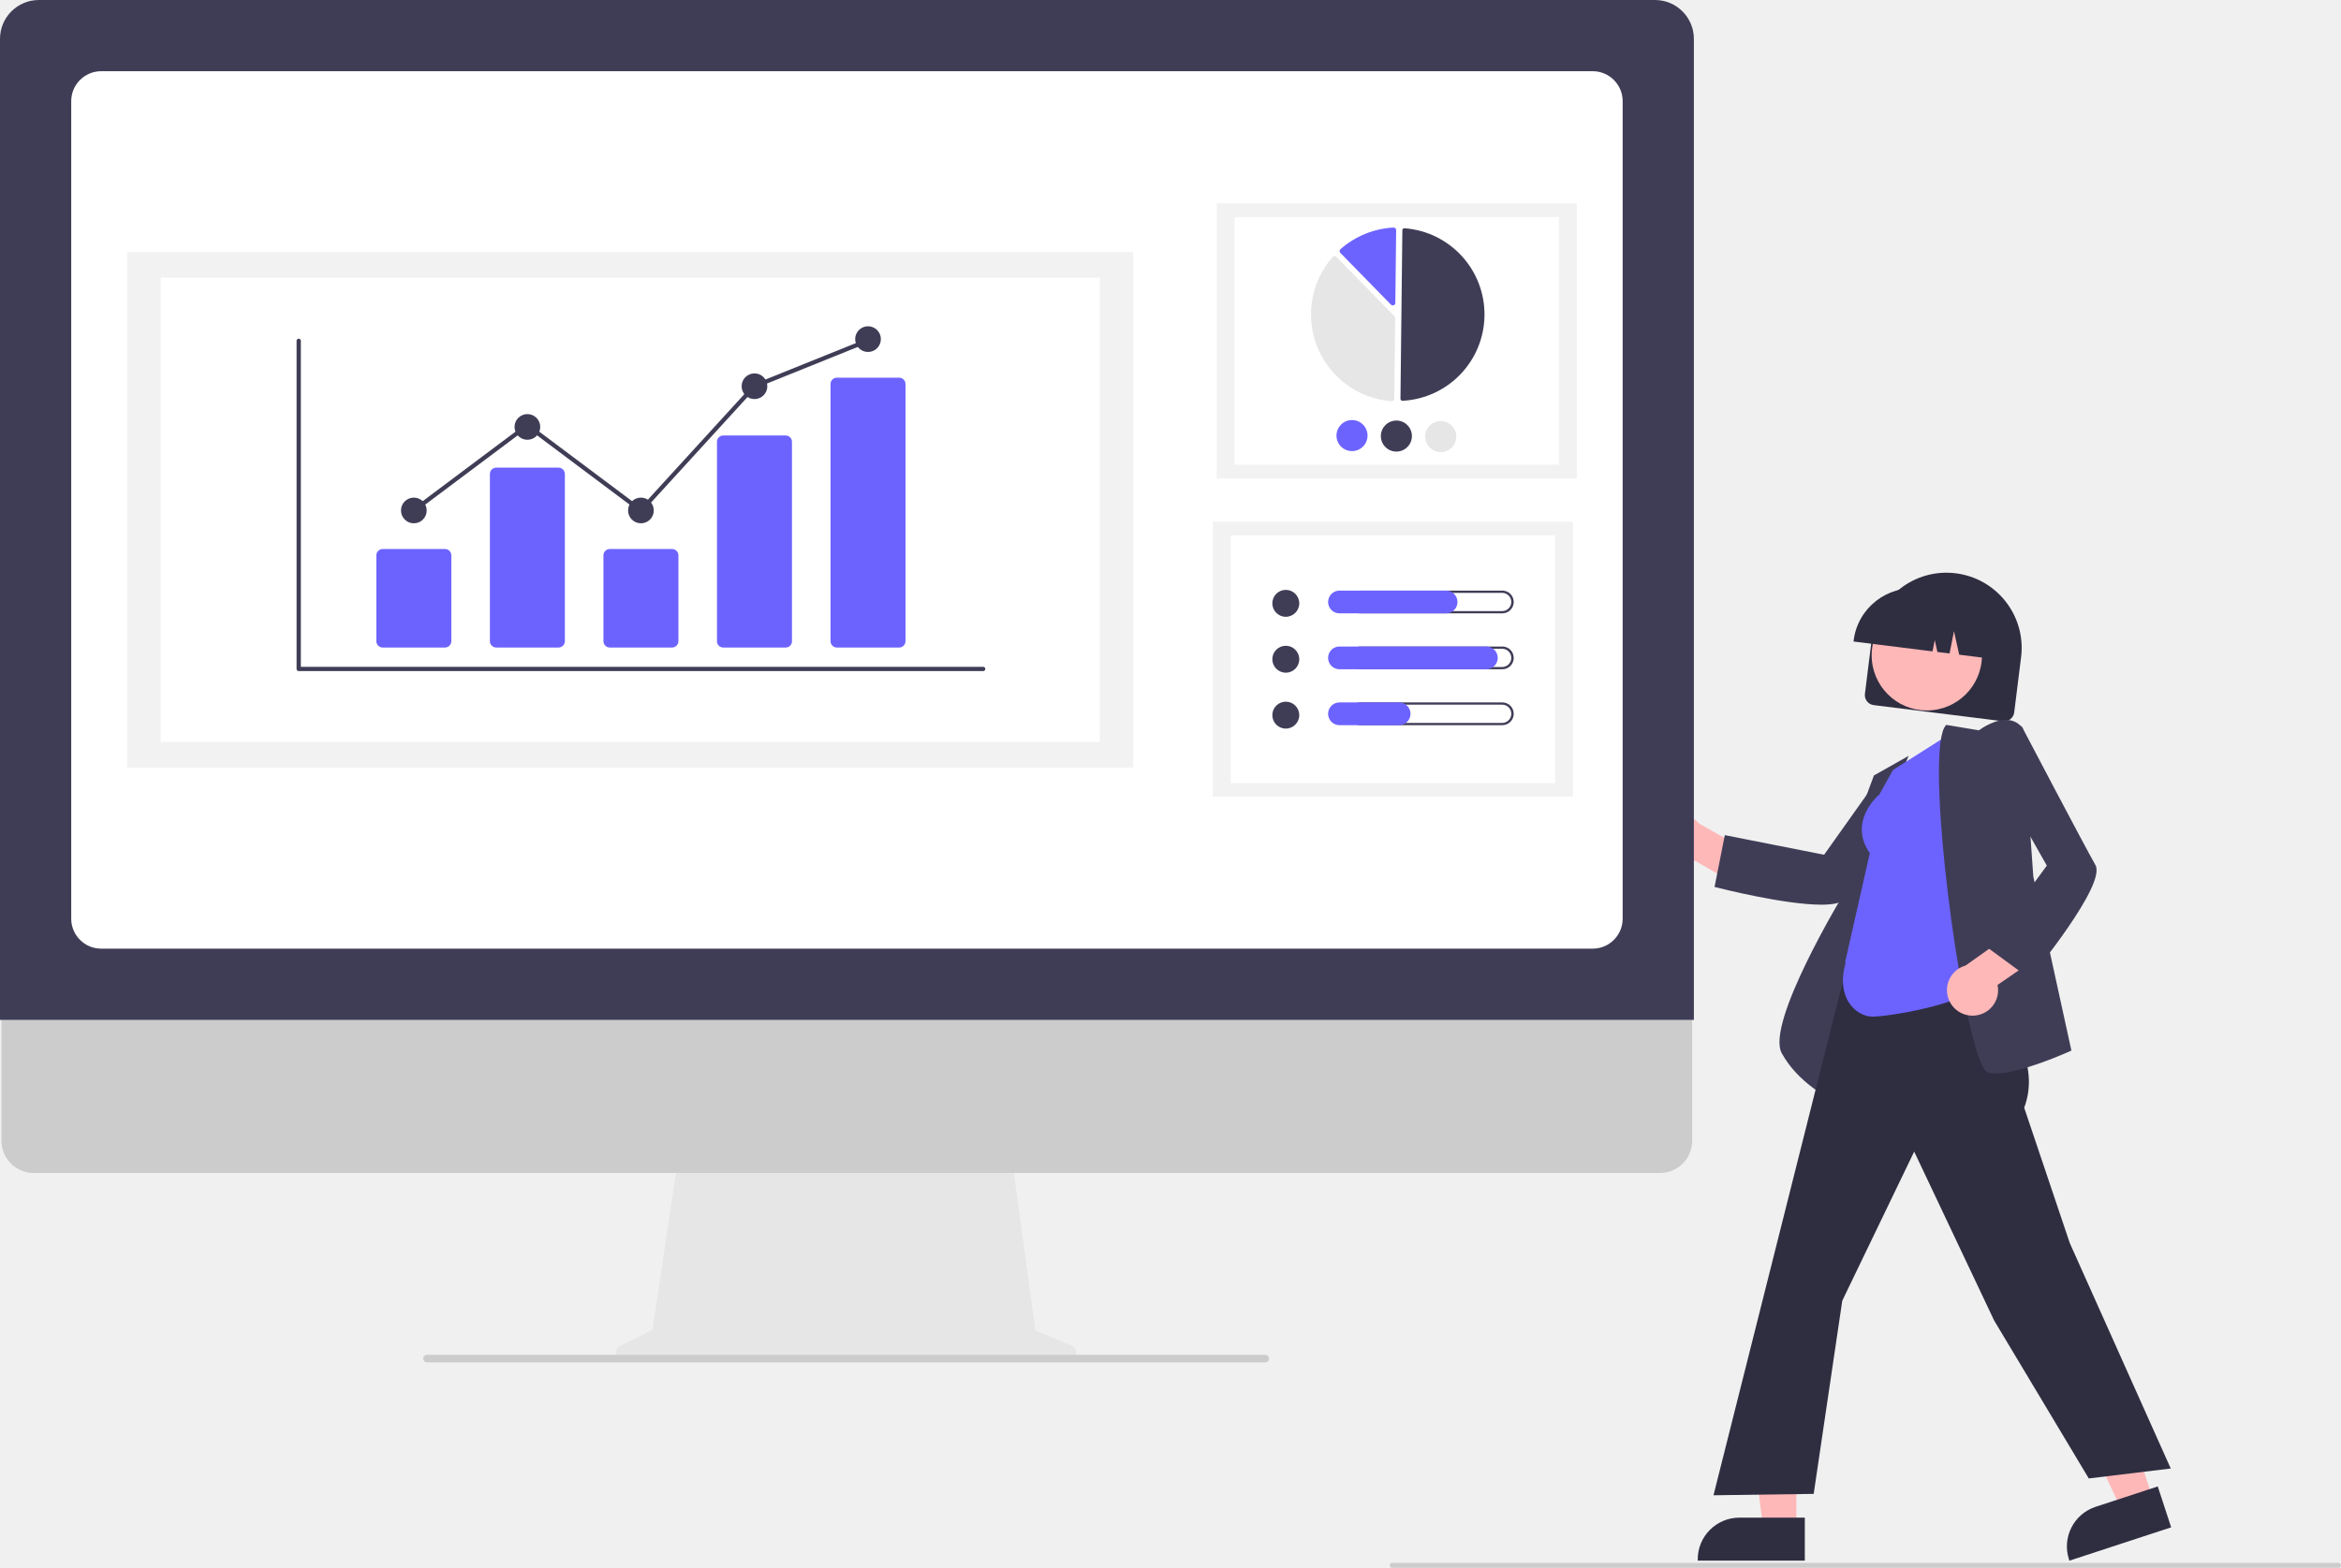
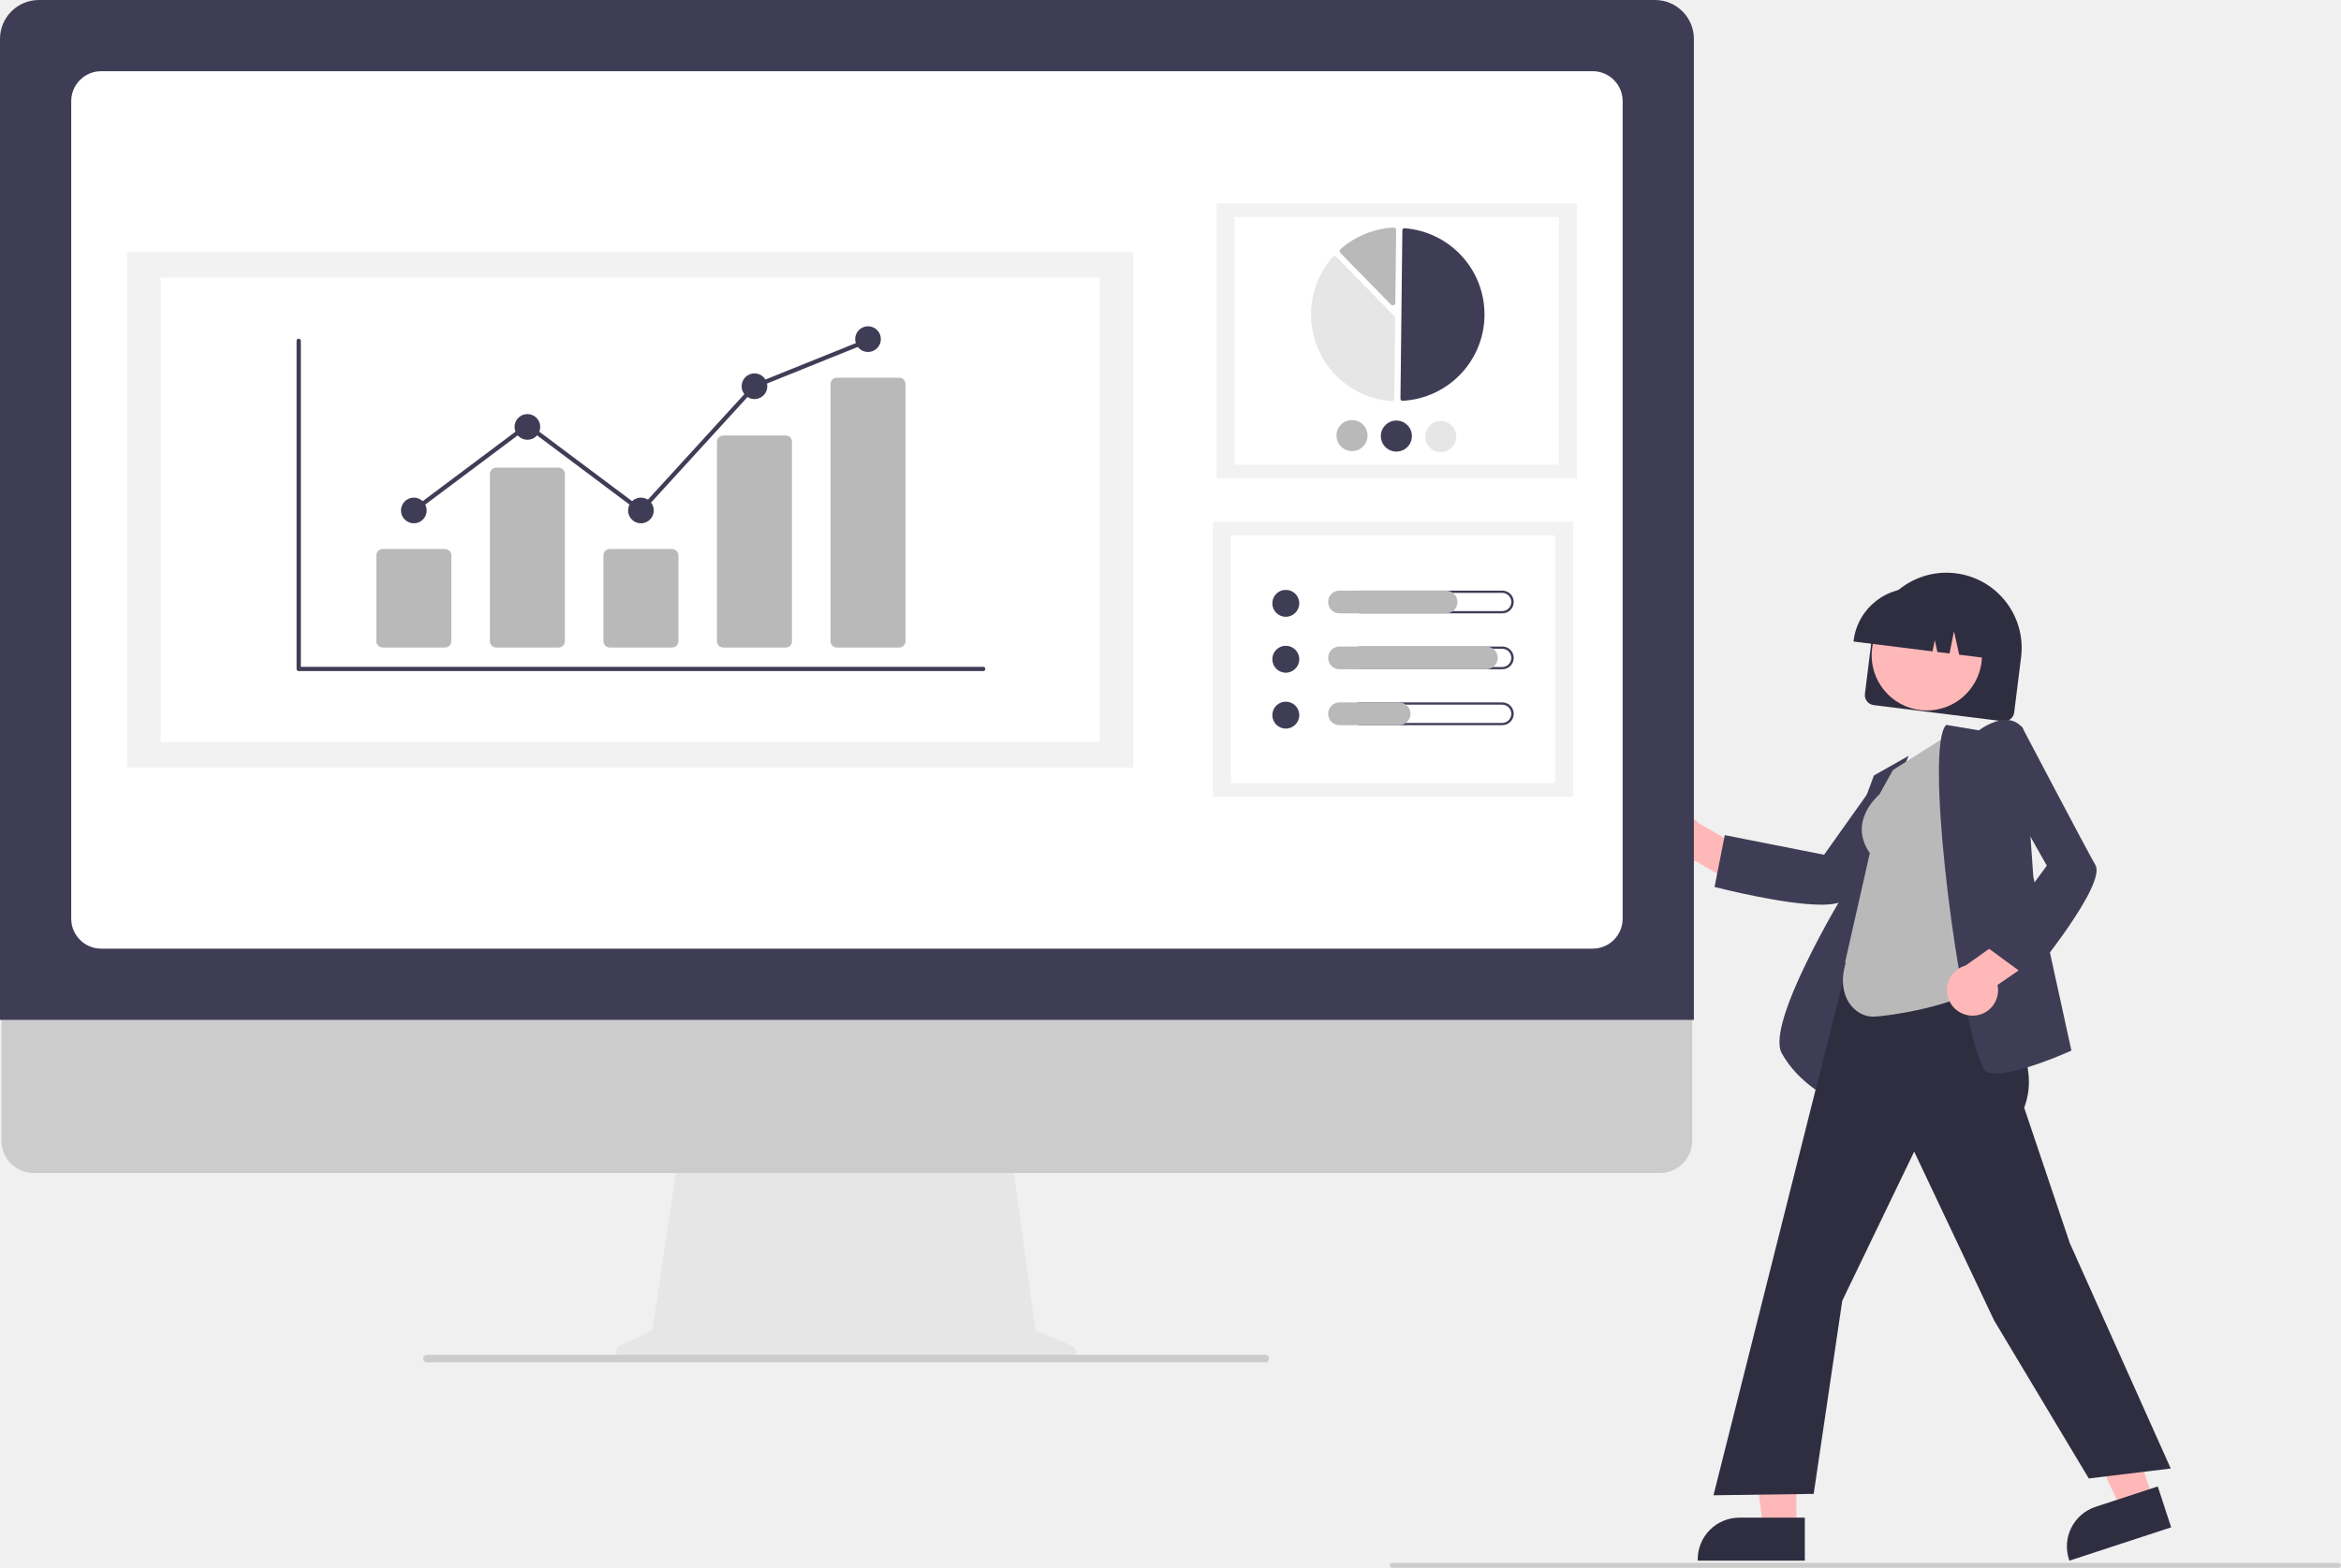
<svg xmlns="http://www.w3.org/2000/svg" data-name="Layer 1" width="942.547" height="631.439" viewBox="0 0 942.547 631.439">
  <path d="M879.59,413.72l2.798-22.427a30.285,30.285,0,0,1,60.103,7.498l-2.798,22.427a4.073,4.073,0,0,1-4.54,3.533l-52.03-6.491A4.073,4.073,0,0,1,879.59,413.72Z" transform="translate(-128.7264 -134.2805)" fill="#2f2e41" />
  <circle cx="775.786" cy="263.927" r="22.204" fill="#ffb8b8" />
  <path d="M875.055,392.201a23.984,23.984,0,0,1,26.738-20.806l4.486.56a23.983,23.983,0,0,1,20.806,26.738l-.056.449-9.479-1.183-2.104-9.456L913.67,397.474l-4.899-.611-1.061-4.771-.896,4.527-31.815-3.969Z" transform="translate(-128.7264 -134.2805)" fill="#2f2e41" />
  <path d="M795.916,477.411a10.228,10.228,0,0,0,15.284,3.515L831.367,492.74l10.168-10.504-28.714-16.283a10.283,10.283,0,0,0-16.905,11.459Z" transform="translate(-128.7264 -134.2805)" fill="#ffb8b8" />
  <path d="M862.013,498.639c-14.875,0-41.052-6.659-42.501-7.031l-.458-.117,4.12-20.859,39.982,7.897,21.721-30.587,24.937-2.535-.696.916c-.324.427-32.47,42.743-37.472,49.842C870.382,497.956,866.776,498.639,862.013,498.639Z" transform="translate(-128.7264 -134.2805)" fill="#3f3d56" />
  <path d="M866.001,576.928l-.595-.284c-.127-.061-12.765-6.208-19.311-18.209-6.515-11.944,23.983-62.612,26.117-66.128l.031-16.091L883.213,446.595l13.992-7.908L885.192,466.716Z" transform="translate(-128.7264 -134.2805)" fill="#3f3d56" />
  <polygon points="723.257 615.591 709.885 615.59 703.523 564.011 723.259 564.012 723.257 615.591" fill="#ffb8b8" />
  <path d="M855.393,762.833l-43.118-.002v-.545A16.784,16.784,0,0,1,829.058,745.504h.001l26.335.001Z" transform="translate(-128.7264 -134.2805)" fill="#2f2e41" />
  <polygon points="866.891 603.872 854.184 608.035 832.077 561.002 850.832 554.857 866.891 603.872" fill="#ffb8b8" />
  <path d="M1002.895,749.408,961.92,762.833l-.17-.518a16.784,16.784,0,0,1,10.722-21.174l.001-0,25.026-8.199Z" transform="translate(-128.7264 -134.2805)" fill="#2f2e41" />
  <path d="M969.726,729.72l-38.12-63.641L899.426,598.086l-28.958,60.061-11.504,77.788-40.343.561.159-.631L880.517,490.553l48.352,7.224-2.201,31.916,1.311,1.864c10.923,15.517,22.216,31.56,15.739,48.854l18.362,54.522,40.646,90.786Z" transform="translate(-128.7264 -134.2805)" fill="#2f2e41" />
-   <path d="M882.726,543.72c-7.006,0-15-8-10.853-21.658l-.269-.194,9.961-44.008c-8.693-12.432,2.768-22.691,3.842-23.608l5.471-9.847,24.138-15.308L927.229,530.57l-.181.173C918.228,539.182,888.604,543.72,882.726,543.72Z" transform="translate(-128.7264 -134.2805)" fill="#6c63ff" />
+   <path d="M882.726,543.72c-7.006,0-15-8-10.853-21.658l-.269-.194,9.961-44.008c-8.693-12.432,2.768-22.691,3.842-23.608l5.471-9.847,24.138-15.308L927.229,530.57l-.181.173C918.228,539.182,888.604,543.72,882.726,543.72Z" transform="translate(-128.7264 -134.2805)" fill="#b9b9b9" />
  <path d="M932.159,566.617a11.881,11.881,0,0,1-2.851-.302c-.939-.235-2.458-1.431-4.807-9.077-9.336-30.397-20.359-121.86-12.351-130.811l.183-.205,13.149,2.191c1.093-.807,6.829-4.811,12.121-4.114a8.033,8.033,0,0,1,5.497,3.249l.091.119,4.189,59.594,15.346,70.131-.368.167C961.466,557.966,942.303,566.617,932.159,566.617Z" transform="translate(-128.7264 -134.2805)" fill="#3f3d56" />
  <path d="M923.317,543.324a10.228,10.228,0,0,0,9.662-12.353l19.249-13.258-5.204-13.662-26.92,19.104a10.283,10.283,0,0,0,3.212,20.169Z" transform="translate(-128.7264 -134.2805)" fill="#ffb8b8" />
  <path d="M945.876,528.337l-17.146-12.573,24.101-32.864L934.336,450.261l8.275-23.661.535,1.019c.249.475,24.948,47.527,29.257,55.067,4.483,7.844-24.97,43.761-26.226,45.285Z" transform="translate(-128.7264 -134.2805)" fill="#3f3d56" />
  <path d="M560.206,676.255l-14.592-6.144-10.01-73.151H402.299L391.449,669.812l-13.055,6.527a3.1,3.1,0,0,0,1.387,5.873H559.003A3.1,3.1,0,0,0,560.206,676.255Z" transform="translate(-128.7264 -134.2805)" fill="#e6e6e6" />
  <path d="M797.098,606.692H142.268a12.973,12.973,0,0,1-12.944-12.973V501.379h680.718v92.34A12.974,12.974,0,0,1,797.098,606.692Z" transform="translate(-128.7264 -134.2805)" fill="#ccc" />
  <path d="M810.726,545.021h-682V149.92A15.657,15.657,0,0,1,144.366,134.28H795.087a15.657,15.657,0,0,1,15.64,15.639Z" transform="translate(-128.7264 -134.2805)" fill="#3f3d56" />
  <path d="M769.993,516.344H169.46a12.07,12.07,0,0,1-12.057-12.057v-329.274a12.071,12.071,0,0,1,12.057-12.057H769.993a12.071,12.071,0,0,1,12.057,12.057v329.274A12.07,12.07,0,0,1,769.993,516.344Z" transform="translate(-128.7264 -134.2805)" fill="#fff" />
  <path d="M638.146,682.975l-337.448,0a1.567,1.567,0,0,1-1.539-1.134,1.529,1.529,0,0,1,1.477-1.919l337.385,0a1.615,1.615,0,0,1,1.616,1.194A1.528,1.528,0,0,1,638.146,682.975Z" transform="translate(-128.7264 -134.2805)" fill="#ccc" />
  <rect x="489.86" y="81.909" width="144.996" height="110.773" fill="#f2f2f2" />
  <rect x="497.065" y="87.414" width="130.586" height="99.765" fill="#fff" />
  <path d="M693.377,295.695q.026 0.0.052-.001a34.817,34.817,0,0,0,.779-69.489.794.794,0,0,0-.601.208.786.786,0,0,0-.257.576l-.761,67.902a.797.797,0,0,0,.788.804Z" transform="translate(-128.7264 -134.2805)" fill="#3f3d56" />
  <path d="M666.072,237.433a1.025,1.025,0,0,1,.72.307l23.376,23.906a1.014,1.014,0,0,1,.291.725l-.364,32.491a1.011,1.011,0,0,1-.33.74,1.026,1.026,0,0,1-.771.268,35.044,35.044,0,0,1-23.7-58.091,1.026,1.026,0,0,1,.741-.347Q666.053,237.433,666.072,237.433Z" transform="translate(-128.7264 -134.2805)" fill="#e6e6e6" />
-   <path d="M689.842,225.927a1.029,1.029,0,0,1,.699.286,1.011,1.011,0,0,1,.314.748l-.329,29.316a1.021,1.021,0,0,1-1.75.702L668.378,236.118a1.023,1.023,0,0,1,.055-1.482,35.118,35.118,0,0,1,21.346-8.708C689.8,225.927,689.821,225.927,689.842,225.927Z" transform="translate(-128.7264 -134.2805)" fill="#6c63ff" />
-   <path d="M679.334,309.775a6.253,6.253,0,1,1-6.183-6.323A6.261,6.261,0,0,1,679.334,309.775Z" transform="translate(-128.7264 -134.2805)" fill="#6c63ff" />
+   <path d="M689.842,225.927a1.029,1.029,0,0,1,.699.286,1.011,1.011,0,0,1,.314.748l-.329,29.316a1.021,1.021,0,0,1-1.75.702L668.378,236.118a1.023,1.023,0,0,1,.055-1.482,35.118,35.118,0,0,1,21.346-8.708C689.8,225.927,689.821,225.927,689.842,225.927Z" transform="translate(-128.7264 -134.2805)" fill="#b9b9b9" />
+   <path d="M679.334,309.775a6.253,6.253,0,1,1-6.183-6.323A6.261,6.261,0,0,1,679.334,309.775Z" transform="translate(-128.7264 -134.2805)" fill="#b9b9b9" />
  <path d="M697.199,309.976a6.253,6.253,0,1,1-6.183-6.323A6.261,6.261,0,0,1,697.199,309.976Z" transform="translate(-128.7264 -134.2805)" fill="#3f3d56" />
  <path d="M715.065,310.176a6.253,6.253,0,1,1-6.183-6.323A6.261,6.261,0,0,1,715.065,310.176Z" transform="translate(-128.7264 -134.2805)" fill="#e6e6e6" />
  <rect x="488.333" y="210.116" width="144.996" height="110.773" fill="#f2f2f2" />
  <rect x="495.538" y="215.621" width="130.586" height="99.765" fill="#fff" />
  <circle cx="517.695" cy="242.988" r="5.422" fill="#3f3d56" />
  <path d="M733.539,373.049a3.677,3.677,0,1,1,0,7.354H676.513a3.677,3.677,0,1,1,0-7.354h57.026m0-.901H676.513a4.578,4.578,0,1,0,0,9.155h57.026a4.578,4.578,0,1,0,0-9.155Z" transform="translate(-128.7264 -134.2805)" fill="#3f3d56" />
-   <path d="M711.038,381.304h-42.928a4.578,4.578,0,1,1,0-9.155h42.928a4.578,4.578,0,0,1,0,9.155Z" transform="translate(-128.7264 -134.2805)" fill="#6c63ff" />
+   <path d="M711.038,381.304h-42.928a4.578,4.578,0,1,1,0-9.155h42.928a4.578,4.578,0,0,1,0,9.155Z" transform="translate(-128.7264 -134.2805)" fill="#b9b9b9" />
  <circle cx="517.695" cy="265.503" r="5.422" fill="#3f3d56" />
  <path d="M733.539,395.564a3.677,3.677,0,1,1,0,7.354H676.513a3.677,3.677,0,1,1,0-7.354h57.026m0-.901H676.513a4.578,4.578,0,1,0,0,9.155h57.026a4.578,4.578,0,1,0,0-9.155Z" transform="translate(-128.7264 -134.2805)" fill="#3f3d56" />
-   <path d="M727.248,403.819h-59.139a4.578,4.578,0,1,1,0-9.155h59.139a4.578,4.578,0,0,1,0,9.155Z" transform="translate(-128.7264 -134.2805)" fill="#6c63ff" />
+   <path d="M727.248,403.819h-59.139a4.578,4.578,0,1,1,0-9.155h59.139a4.578,4.578,0,0,1,0,9.155Z" transform="translate(-128.7264 -134.2805)" fill="#b9b9b9" />
  <circle cx="517.695" cy="288.018" r="5.422" fill="#3f3d56" />
  <path d="M733.539,418.079a3.677,3.677,0,1,1,0,7.354H676.513a3.677,3.677,0,1,1,0-7.354h57.026m0-.901H676.513a4.578,4.578,0,1,0,0,9.155h57.026a4.578,4.578,0,1,0,0-9.155Z" transform="translate(-128.7264 -134.2805)" fill="#3f3d56" />
-   <path d="M692.125,426.334H668.109a4.578,4.578,0,1,1,0-9.155H692.125a4.578,4.578,0,0,1,0,9.155Z" transform="translate(-128.7264 -134.2805)" fill="#6c63ff" />
+   <path d="M692.125,426.334H668.109a4.578,4.578,0,1,1,0-9.155H692.125a4.578,4.578,0,0,1,0,9.155Z" transform="translate(-128.7264 -134.2805)" fill="#b9b9b9" />
  <rect x="51.188" y="101.508" width="405.093" height="207.61" fill="#f2f2f2" />
  <rect x="64.692" y="111.824" width="378.087" height="186.978" fill="#fff" />
  <path d="M524.614,404.557H248.996a.863.863,0,0,1-.863-.863V271.591a.863.863,0,1,1,1.725,0V402.832H524.614a.863.863,0,0,1,0,1.725Z" transform="translate(-128.7264 -134.2805)" fill="#3f3d56" />
-   <path d="M307.884,395.069H282.815a2.563,2.563,0,0,1-2.561-2.56V357.952a2.563,2.563,0,0,1,2.561-2.56h25.069a2.563,2.563,0,0,1,2.561,2.56v34.557A2.563,2.563,0,0,1,307.884,395.069Z" transform="translate(-128.7264 -134.2805)" fill="#6c63ff" />
-   <path d="M353.599,395.069H328.531a2.563,2.563,0,0,1-2.561-2.56V325.174a2.563,2.563,0,0,1,2.561-2.56h25.069a2.563,2.563,0,0,1,2.561,2.56v67.334A2.563,2.563,0,0,1,353.599,395.069Z" transform="translate(-128.7264 -134.2805)" fill="#6c63ff" />
-   <path d="M399.315,395.069H374.246a2.563,2.563,0,0,1-2.561-2.56V357.952a2.563,2.563,0,0,1,2.561-2.56h25.069a2.563,2.563,0,0,1,2.561,2.56v34.557A2.563,2.563,0,0,1,399.315,395.069Z" transform="translate(-128.7264 -134.2805)" fill="#6c63ff" />
-   <path d="M445.031,395.069H419.962a2.507,2.507,0,0,1-2.561-2.444V312.12a2.507,2.507,0,0,1,2.561-2.444h25.069a2.507,2.507,0,0,1,2.561,2.444v80.505A2.507,2.507,0,0,1,445.031,395.069Z" transform="translate(-128.7264 -134.2805)" fill="#6c63ff" />
-   <path d="M490.746,395.069H465.678a2.563,2.563,0,0,1-2.561-2.56V288.947a2.563,2.563,0,0,1,2.561-2.56H490.746a2.563,2.563,0,0,1,2.561,2.56V392.509A2.563,2.563,0,0,1,490.746,395.069Z" transform="translate(-128.7264 -134.2805)" fill="#6c63ff" />
+   <path d="M307.884,395.069H282.815a2.563,2.563,0,0,1-2.561-2.56V357.952a2.563,2.563,0,0,1,2.561-2.56h25.069a2.563,2.563,0,0,1,2.561,2.56v34.557A2.563,2.563,0,0,1,307.884,395.069Z" transform="translate(-128.7264 -134.2805)" fill="#b9b9b9" />
+   <path d="M353.599,395.069H328.531a2.563,2.563,0,0,1-2.561-2.56V325.174a2.563,2.563,0,0,1,2.561-2.56h25.069a2.563,2.563,0,0,1,2.561,2.56v67.334A2.563,2.563,0,0,1,353.599,395.069Z" transform="translate(-128.7264 -134.2805)" fill="#b9b9b9" />
+   <path d="M399.315,395.069H374.246a2.563,2.563,0,0,1-2.561-2.56V357.952a2.563,2.563,0,0,1,2.561-2.56h25.069a2.563,2.563,0,0,1,2.561,2.56v34.557A2.563,2.563,0,0,1,399.315,395.069Z" transform="translate(-128.7264 -134.2805)" fill="#b9b9b9" />
+   <path d="M445.031,395.069H419.962a2.507,2.507,0,0,1-2.561-2.444V312.12a2.507,2.507,0,0,1,2.561-2.444h25.069a2.507,2.507,0,0,1,2.561,2.444v80.505A2.507,2.507,0,0,1,445.031,395.069Z" transform="translate(-128.7264 -134.2805)" fill="#b9b9b9" />
+   <path d="M490.746,395.069H465.678a2.563,2.563,0,0,1-2.561-2.56V288.947a2.563,2.563,0,0,1,2.561-2.56H490.746a2.563,2.563,0,0,1,2.561,2.56V392.509A2.563,2.563,0,0,1,490.746,395.069Z" transform="translate(-128.7264 -134.2805)" fill="#b9b9b9" />
  <circle cx="166.623" cy="205.585" r="5.175" fill="#3f3d56" />
  <circle cx="212.339" cy="171.945" r="5.175" fill="#3f3d56" />
  <circle cx="258.054" cy="205.585" r="5.175" fill="#3f3d56" />
  <circle cx="303.77" cy="155.556" r="5.175" fill="#3f3d56" />
  <circle cx="349.486" cy="136.58" r="5.175" fill="#3f3d56" />
  <polygon points="258.163 206.744 212.339 172.421 167.14 206.275 166.106 204.895 212.339 170.265 257.945 204.425 303.266 154.83 303.447 154.756 349.163 136.337 349.808 137.937 304.274 156.283 258.163 206.744" fill="#3f3d56" />
  <path d="M1070.274,765.72h-381a1,1,0,0,1,0-2h381a1,1,0,0,1,0,2Z" transform="translate(-128.7264 -134.2805)" fill="#ccc" />
</svg>
